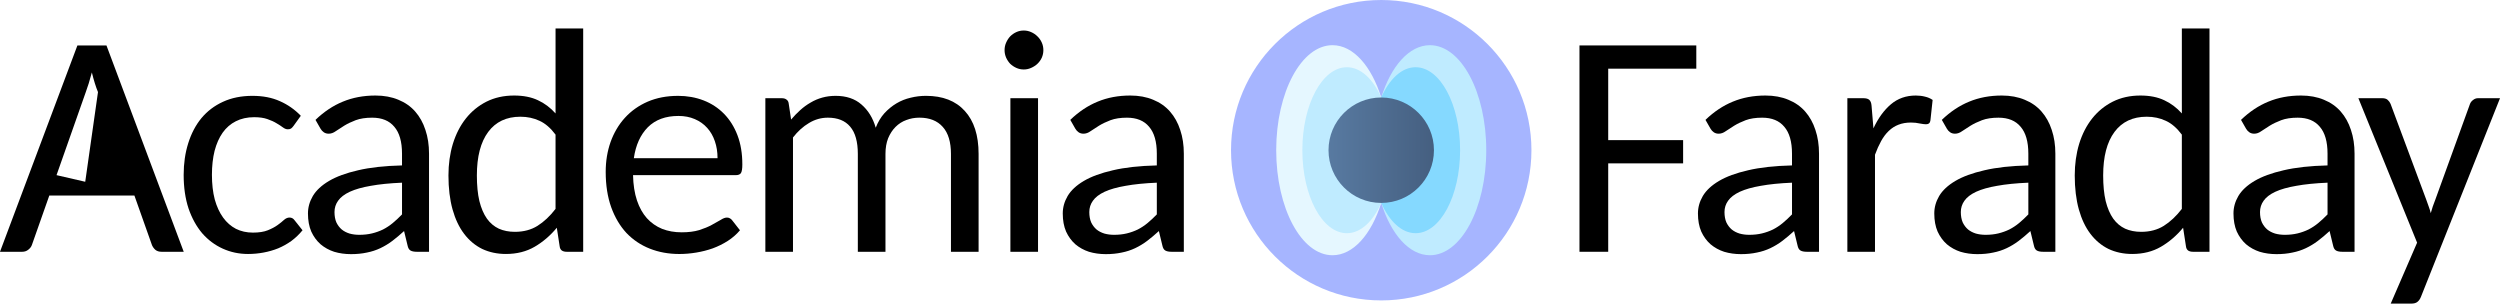
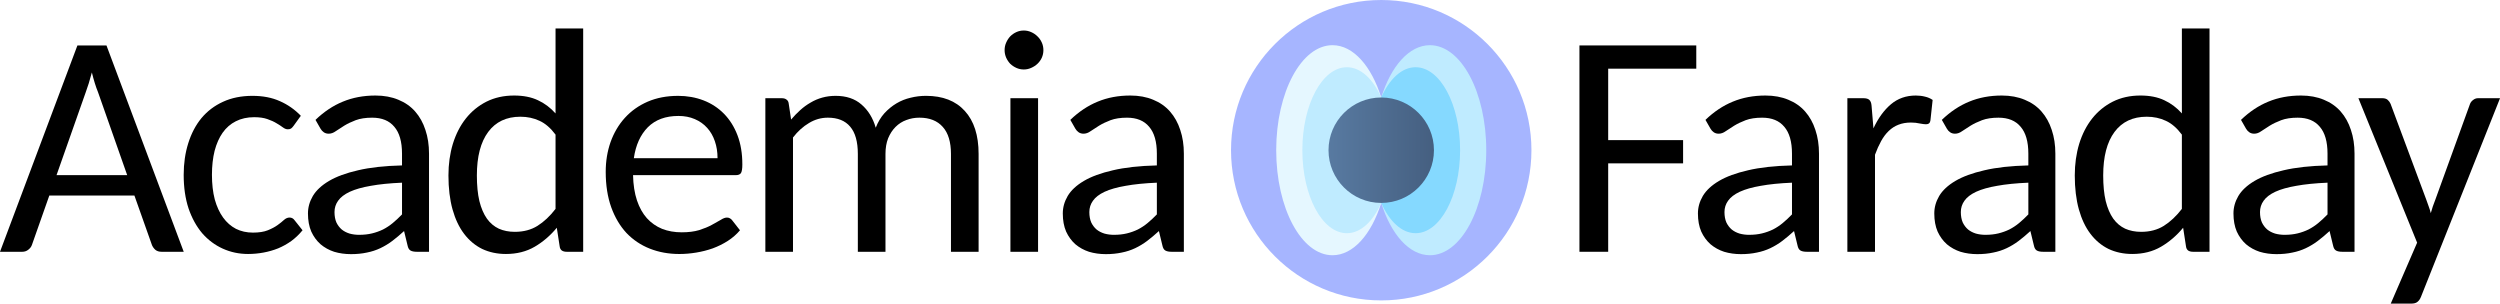
- <svg xmlns="http://www.w3.org/2000/svg" width="316.6" height="38.448" version="1.1" viewBox="0 0 316.6 38.448">
-   <defs>
+ <svg xmlns="http://www.w3.org/2000/svg" width="316.6" height="38.448" version="1.1" viewBox="0 0 316.6 38.448" id="svg31">
+   <defs id="defs9">
    <linearGradient id="SVGID_2_" x1="166.15" x2="345.85" y1="256" y2="256" gradientUnits="userSpaceOnUse">
-       <stop stop-color="#587aa1" offset="0" />
-       <stop stop-color="#455f80" offset="1" />
+       <stop stop-color="#587aa1" offset="0" id="stop4" />
+       <stop stop-color="#455f80" offset="1" id="stop6" />
    </linearGradient>
  </defs>
-   <g transform="matrix(.074305 0 0 .074305 135.55 26.76)">
-     <circle cx="529.83" cy="-104.13" r="256" fill="#5c77ff" fill-opacity=".545" />
-     <g transform="translate(273.83,-360.13)">
-       <path d="m172.98 77c-53.006 0-95.976 80.141-95.976 179s42.97 179 95.976 179c35.444 0 66.402-35.839 83.024-89.143v-179.71c-16.622-53.304-47.579-89.143-83.024-89.143z" fill="#e5f7ff" />
-       <path d="m339.02 77c-35.445 0-66.402 35.839-83.024 89.143v179.72c16.622 53.303 47.579 89.142 83.024 89.142 53.006 0 95.976-80.141 95.976-179s-42.97-179-95.976-179z" fill="#bfebff" />
-       <path d="m314.58 114.56c-23.59 0-44.663 20.083-58.575 51.578v179.72c13.911 31.496 34.985 51.579 58.575 51.579 41.891 0 75.85-63.323 75.85-141.44s-33.96-141.44-75.85-141.44z" fill="#85d9ff" />
-       <path d="m197.42 114.56c-41.891 0-75.85 63.323-75.85 141.44s33.959 141.44 75.85 141.44c23.59 0 44.663-20.083 58.575-51.579v-179.71c-13.912-31.496-34.985-51.579-58.575-51.579z" fill="#bfebff" />
-       <circle cx="256" cy="256" r="89.85" fill="url(#SVGID_2_)" />
+   <g transform="matrix(.074305 0 0 .074305 135.55 26.76)" id="g25">
+     <circle cx="529.83" cy="-104.13" r="256" id="circle11" fill-opacity=".545" fill="#5c77ff" />
+     <g transform="translate(273.83 -360.13)" id="g23">
+       <path d="m172.98 77c-53.006 0-95.976 80.141-95.976 179s42.97 179 95.976 179c35.444 0 66.402-35.839 83.024-89.143v-179.71c-16.622-53.304-47.579-89.143-83.024-89.143z" id="path13" fill="#e5f7ff" />
+       <path d="m339.02 77c-35.445 0-66.402 35.839-83.024 89.143v179.72c16.622 53.303 47.579 89.142 83.024 89.142 53.006 0 95.976-80.141 95.976-179s-42.97-179-95.976-179z" id="path15" fill="#bfebff" />
+       <path d="m314.58 114.56c-23.59 0-44.663 20.083-58.575 51.578v179.72c13.911 31.496 34.985 51.579 58.575 51.579 41.891 0 75.85-63.323 75.85-141.44s-33.96-141.44-75.85-141.44z" id="path17" fill="#85d9ff" />
+       <path d="m197.42 114.56c-41.891 0-75.85 63.323-75.85 141.44s33.959 141.44 75.85 141.44c23.59 0 44.663-20.083 58.575-51.579v-179.71c-13.912-31.496-34.985-51.579-58.575-51.579z" id="path19" fill="#bfebff" />
+       <circle cx="256" cy="256" r="89.85" id="circle21" fill="url(#SVGID_2_)" />
    </g>
  </g>
-   <g stroke-width="1.021" aria-label="Academia      Faraday ">
-     <path d="m23.267 31.885h-2.804c-0.318 0-0.577-0.08-0.776-0.239-0.186-0.159-0.331-0.358-0.438-0.597l-2.227-6.284h-10.779l-2.207 6.264c-0.08 0.225-0.232 0.424-0.457 0.597-0.212 0.172-0.471 0.259-0.776 0.259h-2.804l9.804-26.131h3.679zm-16.108-9.705 3.635 0.839 1.615-11.359c-0.133-0.318-0.265-0.689-0.398-1.114s-0.259-0.882-0.378-1.372c-0.133 0.504-0.265 0.968-0.398 1.392-0.133 0.424-0.259 0.795-0.378 1.114z" />
-     <path d="m37.18 15.936q-0.159 0.219-0.318 0.338-0.139 0.099-0.418 0.099-0.298 0-0.616-0.239-0.318-0.239-0.795-0.517-0.477-0.298-1.173-0.537-0.676-0.239-1.671-0.239-1.312 0-2.327 0.517-0.994 0.497-1.671 1.452-0.656 0.935-1.014 2.287-0.338 1.352-0.338 3.043 0 1.75 0.358 3.122 0.378 1.352 1.054 2.287 0.676 0.935 1.631 1.432 0.955 0.477 2.148 0.477 1.153 0 1.889-0.298 0.736-0.298 1.233-0.656t0.815-0.656q0.338-0.298 0.696-0.298 0.398 0 0.636 0.338l1.014 1.273q-0.636 0.776-1.412 1.352-0.776 0.557-1.671 0.935-0.895 0.358-1.869 0.537-0.955 0.179-1.949 0.179-1.71 0-3.202-0.676-1.492-0.676-2.605-1.949-1.094-1.293-1.73-3.142-0.616-1.869-0.616-4.256 0-2.168 0.577-3.997 0.577-1.849 1.671-3.182 1.114-1.332 2.724-2.068 1.631-0.756 3.739-0.756 1.989 0 3.48 0.676 1.492 0.656 2.645 1.849z" />
-     <path d="m52.782 31.885q-0.517 0-0.795-0.159t-0.378-0.656l-0.438-1.81q-0.756 0.696-1.492 1.253-0.716 0.537-1.511 0.915-0.795 0.378-1.71 0.557-0.915 0.199-2.009 0.199-1.133 0-2.128-0.298-0.974-0.318-1.73-0.955-0.736-0.656-1.173-1.611-0.418-0.974-0.418-2.287 0-1.153 0.616-2.207 0.636-1.074 2.048-1.909 1.412-0.835 3.679-1.352 2.267-0.537 5.568-0.616v-1.492q0-2.267-0.974-3.401-0.955-1.153-2.804-1.153-1.233 0-2.088 0.318-0.835 0.318-1.452 0.696-0.616 0.378-1.074 0.696-0.438 0.318-0.895 0.318-0.358 0-0.616-0.179-0.259-0.179-0.418-0.457l-0.636-1.114q1.611-1.551 3.46-2.307 1.869-0.776 4.136-0.776 1.631 0 2.904 0.537 1.273 0.517 2.128 1.492t1.293 2.327q0.457 1.352 0.457 3.003v12.429zm-7.279-2.148q0.875 0 1.611-0.179 0.736-0.179 1.392-0.497 0.656-0.338 1.233-0.815 0.597-0.497 1.173-1.094v-4.017q-2.327 0.099-3.958 0.398-1.631 0.278-2.665 0.756-1.014 0.477-1.472 1.133-0.457 0.636-0.457 1.432 0 0.756 0.239 1.312 0.259 0.537 0.676 0.895 0.418 0.338 0.994 0.517 0.577 0.159 1.233 0.159z" />
-     <path d="m71.766 31.885q-0.378 0-0.616-0.159-0.239-0.179-0.278-0.557l-0.358-2.327q-1.233 1.492-2.804 2.406-1.571 0.915-3.639 0.915-1.651 0-3.003-0.636-1.332-0.656-2.287-1.909-0.955-1.253-1.472-3.102-0.517-1.869-0.517-4.295 0-2.148 0.557-3.997 0.577-1.869 1.651-3.222 1.074-1.352 2.605-2.128 1.551-0.776 3.5-0.776 1.77 0 3.023 0.597 1.253 0.577 2.227 1.671v-10.759h3.5v28.279zm-6.563-2.526q1.651 0 2.864-0.756 1.233-0.776 2.287-2.148v-9.406q-0.935-1.253-2.028-1.75-1.094-0.517-2.426-0.517-2.645 0-4.077 1.929-1.432 1.929-1.432 5.509 0 1.889 0.318 3.241 0.338 1.352 0.955 2.227 0.616 0.855 1.511 1.273 0.895 0.398 2.028 0.398z" />
-     <path d="m85.857 12.138q1.75 0 3.241 0.577t2.585 1.69q1.094 1.114 1.71 2.724 0.616 1.611 0.616 3.699 0 0.815-0.179 1.094-0.179 0.259-0.656 0.259h-13.006q0.04 1.83 0.497 3.202 0.457 1.352 1.253 2.247 0.815 0.895 1.929 1.352 1.114 0.438 2.486 0.438 1.273 0 2.207-0.278 0.935-0.298 1.591-0.656 0.676-0.358 1.133-0.636 0.457-0.298 0.795-0.298 0.219 0 0.378 0.099 0.159 0.08 0.278 0.239l0.994 1.273q-0.656 0.776-1.551 1.352-0.875 0.557-1.889 0.935-1.014 0.358-2.108 0.537-1.074 0.179-2.128 0.179-2.028 0-3.739-0.676-1.71-0.676-2.963-1.989-1.233-1.332-1.929-3.261-0.696-1.949-0.696-4.474 0-2.028 0.616-3.779 0.636-1.77 1.81-3.063 1.193-1.312 2.884-2.048 1.71-0.736 3.838-0.736zm0.06 2.546q-2.446 0-3.878 1.432-1.412 1.432-1.77 3.918h10.6q0-1.173-0.338-2.148-0.338-0.994-0.974-1.69-0.636-0.716-1.571-1.114-0.915-0.398-2.068-0.398z" />
-     <path d="m96.925 31.885v-19.449h2.068q0.398 0 0.616 0.179 0.239 0.159 0.278 0.537l0.298 1.989q0.557-0.656 1.153-1.193 0.616-0.557 1.312-0.955 0.696-0.418 1.492-0.636 0.795-0.219 1.69-0.219 2.009 0 3.261 1.094 1.273 1.094 1.81 2.943 0.418-1.074 1.094-1.83 0.696-0.756 1.531-1.253 0.835-0.497 1.79-0.716 0.955-0.239 1.949-0.239 3.182 0 4.912 1.909 1.75 1.909 1.75 5.449v12.389h-3.5v-12.389q0-2.267-1.034-3.421-1.034-1.173-2.963-1.173-0.875 0-1.651 0.298-0.776 0.278-1.372 0.875-0.577 0.577-0.935 1.432-0.338 0.855-0.338 1.989v12.389h-3.5v-12.389q0-2.327-0.974-3.46-0.955-1.133-2.824-1.133-1.273 0-2.386 0.676-1.114 0.656-2.028 1.83v14.478z" />
-     <path d="m127.22 31.885zm4.236-19.449v19.449h-3.5v-19.449zm0.676-6.085q0 0.497-0.199 0.955-0.199 0.438-0.557 0.776-0.338 0.318-0.795 0.517-0.438 0.199-0.935 0.199-0.497 0-0.935-0.199t-0.776-0.517q-0.318-0.338-0.517-0.776-0.199-0.457-0.199-0.955 0-0.517 0.199-0.955 0.199-0.457 0.517-0.795 0.338-0.338 0.776-0.537t0.935-0.199q0.497 0 0.935 0.199 0.457 0.199 0.795 0.537 0.358 0.338 0.557 0.795 0.199 0.438 0.199 0.955z" />
-     <path d="m148.37 31.885q-0.517 0-0.795-0.159-0.278-0.159-0.378-0.656l-0.438-1.81q-0.756 0.696-1.492 1.253-0.716 0.537-1.511 0.915-0.795 0.378-1.71 0.557-0.915 0.199-2.009 0.199-1.133 0-2.128-0.298-0.974-0.318-1.73-0.955-0.736-0.656-1.173-1.611-0.418-0.974-0.418-2.287 0-1.153 0.616-2.207 0.636-1.074 2.048-1.909 1.412-0.835 3.679-1.352 2.267-0.537 5.568-0.616v-1.492q0-2.267-0.974-3.401-0.955-1.153-2.804-1.153-1.233 0-2.088 0.318-0.835 0.318-1.452 0.696-0.616 0.378-1.074 0.696-0.438 0.318-0.895 0.318-0.358 0-0.616-0.179-0.259-0.179-0.418-0.457l-0.636-1.114q1.611-1.551 3.46-2.307 1.869-0.776 4.136-0.776 1.631 0 2.904 0.537 1.273 0.517 2.128 1.492t1.293 2.327q0.457 1.352 0.457 3.003v12.429zm-7.279-2.148q0.875 0 1.611-0.179 0.736-0.179 1.392-0.497 0.656-0.338 1.233-0.815 0.597-0.497 1.173-1.094v-4.017q-2.327 0.099-3.957 0.398-1.631 0.278-2.665 0.756-1.014 0.477-1.472 1.133-0.457 0.636-0.457 1.432 0 0.756 0.239 1.312 0.259 0.537 0.676 0.895 0.418 0.338 0.994 0.517 0.577 0.159 1.233 0.159z" />
-     <path d="m214.82 5.754v2.943h-11.156v9.049h9.486v2.943h-9.486v11.196h-3.639v-26.131z" />
-     <path d="m228.81 31.885q-0.517 0-0.795-0.159-0.278-0.159-0.378-0.656l-0.438-1.81q-0.756 0.696-1.492 1.253-0.716 0.537-1.511 0.915-0.795 0.378-1.71 0.557-0.915 0.199-2.009 0.199-1.133 0-2.128-0.298-0.974-0.318-1.73-0.955-0.736-0.656-1.173-1.611-0.418-0.974-0.418-2.287 0-1.153 0.616-2.207 0.636-1.074 2.048-1.909 1.412-0.835 3.679-1.352 2.267-0.537 5.568-0.616v-1.492q0-2.267-0.974-3.401-0.955-1.153-2.804-1.153-1.233 0-2.088 0.318-0.835 0.318-1.452 0.696-0.616 0.378-1.074 0.696-0.438 0.318-0.895 0.318-0.358 0-0.616-0.179-0.259-0.179-0.418-0.457l-0.636-1.114q1.611-1.551 3.46-2.307 1.869-0.776 4.136-0.776 1.631 0 2.904 0.537 1.273 0.517 2.128 1.492t1.293 2.327q0.457 1.352 0.457 3.003v12.429zm-7.279-2.148q0.875 0 1.611-0.179 0.736-0.179 1.392-0.497 0.656-0.338 1.233-0.815 0.597-0.497 1.173-1.094v-4.017q-2.327 0.099-3.957 0.398-1.631 0.278-2.665 0.756-1.014 0.477-1.472 1.133-0.457 0.636-0.457 1.432 0 0.756 0.239 1.312 0.259 0.537 0.676 0.895 0.418 0.338 0.994 0.517 0.577 0.159 1.233 0.159z" />
-     <path d="m233.95 31.885v-19.449h2.009q0.557 0 0.776 0.219 0.239 0.219 0.278 0.736l0.239 2.864q0.895-1.929 2.207-3.043 1.312-1.114 3.162-1.114 0.616 0 1.153 0.139 0.537 0.119 0.974 0.418l-0.278 2.585q-0.06 0.497-0.557 0.497-0.278 0-0.795-0.099-0.497-0.119-1.114-0.119-0.895 0-1.591 0.278-0.676 0.259-1.233 0.795-0.537 0.517-0.955 1.273t-0.776 1.73v12.29z" />
-     <path d="m258.74 31.885q-0.517 0-0.795-0.159-0.278-0.159-0.378-0.656l-0.438-1.81q-0.756 0.696-1.492 1.253-0.716 0.537-1.511 0.915-0.795 0.378-1.71 0.557-0.915 0.199-2.009 0.199-1.133 0-2.128-0.298-0.974-0.318-1.73-0.955-0.736-0.656-1.173-1.611-0.418-0.974-0.418-2.287 0-1.153 0.616-2.207 0.636-1.074 2.048-1.909 1.412-0.835 3.679-1.352 2.267-0.537 5.568-0.616v-1.492q0-2.267-0.974-3.401-0.955-1.153-2.804-1.153-1.233 0-2.088 0.318-0.835 0.318-1.452 0.696-0.616 0.378-1.074 0.696-0.438 0.318-0.895 0.318-0.358 0-0.616-0.179-0.259-0.179-0.418-0.457l-0.636-1.114q1.611-1.551 3.46-2.307 1.869-0.776 4.136-0.776 1.631 0 2.904 0.537 1.273 0.517 2.128 1.492t1.293 2.327q0.457 1.352 0.457 3.003v12.429zm-7.279-2.148q0.875 0 1.611-0.179 0.736-0.179 1.392-0.497 0.656-0.338 1.233-0.815 0.597-0.497 1.173-1.094v-4.017q-2.327 0.099-3.957 0.398-1.631 0.278-2.665 0.756-1.014 0.477-1.472 1.133-0.457 0.636-0.457 1.432 0 0.756 0.239 1.312 0.259 0.537 0.676 0.895 0.418 0.338 0.994 0.517 0.577 0.159 1.233 0.159z" />
-     <path d="m277.72 31.885q-0.378 0-0.616-0.159-0.239-0.179-0.278-0.557l-0.358-2.327q-1.233 1.492-2.804 2.406t-3.639 0.915q-1.651 0-3.003-0.636-1.332-0.656-2.287-1.909-0.955-1.253-1.472-3.102-0.517-1.869-0.517-4.295 0-2.148 0.557-3.997 0.577-1.869 1.651-3.222 1.074-1.352 2.605-2.128 1.551-0.776 3.5-0.776 1.77 0 3.023 0.597 1.253 0.577 2.227 1.671v-10.759h3.5v28.279zm-6.563-2.526q1.651 0 2.864-0.756 1.233-0.776 2.287-2.148v-9.406q-0.935-1.253-2.028-1.75-1.094-0.517-2.426-0.517-2.645 0-4.077 1.929-1.432 1.929-1.432 5.509 0 1.889 0.318 3.241 0.338 1.352 0.955 2.227 0.616 0.855 1.511 1.273 0.895 0.398 2.028 0.398z" />
-     <path d="m296.63 31.885q-0.517 0-0.795-0.159-0.278-0.159-0.378-0.656l-0.438-1.81q-0.756 0.696-1.492 1.253-0.716 0.537-1.511 0.915-0.795 0.378-1.71 0.557-0.915 0.199-2.009 0.199-1.134 0-2.128-0.298-0.974-0.318-1.73-0.955-0.736-0.656-1.173-1.611-0.418-0.974-0.418-2.287 0-1.153 0.616-2.207 0.636-1.074 2.048-1.909 1.412-0.835 3.679-1.352 2.267-0.537 5.568-0.616v-1.492q0-2.267-0.974-3.401-0.955-1.153-2.804-1.153-1.233 0-2.088 0.318-0.835 0.318-1.452 0.696-0.616 0.378-1.074 0.696-0.438 0.318-0.895 0.318-0.358 0-0.616-0.179-0.259-0.179-0.418-0.457l-0.636-1.114q1.611-1.551 3.46-2.307 1.869-0.776 4.136-0.776 1.631 0 2.904 0.537 1.273 0.517 2.128 1.492t1.293 2.327q0.457 1.352 0.457 3.003v12.429zm-7.279-2.148q0.875 0 1.611-0.179 0.736-0.179 1.392-0.497 0.656-0.338 1.233-0.815 0.597-0.497 1.173-1.094v-4.017q-2.327 0.099-3.958 0.398-1.631 0.278-2.665 0.756-1.014 0.477-1.472 1.133-0.457 0.636-0.457 1.432 0 0.756 0.239 1.312 0.259 0.537 0.676 0.895 0.418 0.338 0.994 0.517 0.577 0.159 1.233 0.159z" />
-     <path d="m306.58 37.613q-0.159 0.398-0.438 0.616-0.259 0.219-0.776 0.219h-2.605l3.341-7.716-7.438-18.296h3.023q0.457 0 0.696 0.219 0.239 0.219 0.358 0.497l4.534 12.171q0.159 0.418 0.298 0.835 0.159 0.418 0.259 0.835 0.119-0.438 0.259-0.855 0.159-0.438 0.318-0.855l4.395-12.131q0.119-0.298 0.398-0.497 0.278-0.219 0.616-0.219h2.784z" />
+   <g aria-label="Academia      Faraday " style="font-size:40.835px;line-height:1.25;font-family:sans-serif;letter-spacing:0px;word-spacing:0px;fill:#000000;stroke-width:1.021" id="text29">
+     <path d="m 23.267,31.885 h -2.804 q -0.477,0 -0.776,-0.239 -0.278,-0.239 -0.438,-0.597 L 17.023,24.766 H 6.244 l -2.207,6.264 q -0.119,0.338 -0.457,0.597 -0.318,0.259 -0.776,0.259 H 4.0233135e-7 L 9.804,5.754 H 13.483 Z M 7.159,22.181 H 16.108 L 12.409,11.661 Q 12.21,11.183 12.012,10.547 11.813,9.911 11.634,9.175 11.435,9.93 11.236,10.567 11.037,11.203 10.858,11.68 Z" style="font-size:40.728px;font-family:Carlito;letter-spacing:-1.5px;stroke-width:1.021" id="path35" />
+     <path d="m 37.18,15.936 q -0.159,0.219 -0.318,0.338 -0.139,0.099 -0.418,0.099 -0.298,0 -0.616,-0.239 -0.318,-0.239 -0.795,-0.517 -0.477,-0.298 -1.173,-0.537 -0.676,-0.239 -1.67,-0.239 -1.313,0 -2.327,0.517 -0.994,0.497 -1.67,1.452 -0.656,0.935 -1.014,2.287 -0.338,1.352 -0.338,3.043 0,1.75 0.358,3.122 0.378,1.352 1.054,2.287 0.676,0.935 1.631,1.432 0.955,0.477 2.148,0.477 1.153,0 1.889,-0.298 0.736,-0.298 1.233,-0.656 0.497,-0.358 0.815,-0.656 0.338,-0.298 0.696,-0.298 0.398,0 0.636,0.338 l 1.014,1.273 q -0.636,0.776 -1.412,1.352 -0.776,0.557 -1.67,0.935 -0.895,0.358 -1.869,0.537 -0.955,0.179 -1.949,0.179 -1.71,0 -3.202,-0.676 -1.492,-0.676 -2.605,-1.949 -1.094,-1.293 -1.73,-3.142 -0.616,-1.869 -0.616,-4.256 0,-2.168 0.577,-3.997 0.577,-1.849 1.67,-3.182 1.114,-1.332 2.724,-2.068 1.631,-0.756 3.739,-0.756 1.989,0 3.48,0.676 1.492,0.656 2.645,1.849 z" style="font-size:40.728px;font-family:Carlito;letter-spacing:-1.5px;stroke-width:1.021" id="path37" />
+     <path d="m 52.782,31.885 q -0.517,0 -0.795,-0.159 -0.278,-0.159 -0.378,-0.656 l -0.438,-1.81 q -0.756,0.696 -1.492,1.253 -0.716,0.537 -1.511,0.915 -0.795,0.378 -1.71,0.557 -0.915,0.199 -2.009,0.199 -1.134,0 -2.128,-0.298 -0.974,-0.318 -1.73,-0.955 -0.736,-0.656 -1.173,-1.611 -0.418,-0.974 -0.418,-2.287 0,-1.153 0.616,-2.207 0.636,-1.074 2.048,-1.909 1.412,-0.835 3.679,-1.352 2.267,-0.537 5.568,-0.616 v -1.492 q 0,-2.267 -0.974,-3.401 -0.955,-1.153 -2.804,-1.153 -1.233,0 -2.088,0.318 -0.835,0.318 -1.452,0.696 -0.616,0.378 -1.074,0.696 -0.438,0.318 -0.895,0.318 -0.358,0 -0.616,-0.179 -0.259,-0.179 -0.418,-0.457 l -0.636,-1.114 q 1.611,-1.551 3.46,-2.307 1.869,-0.776 4.136,-0.776 1.631,0 2.903,0.537 1.273,0.517 2.128,1.492 0.855,0.974 1.293,2.327 0.457,1.352 0.457,3.003 v 12.429 z m -7.279,-2.148 q 0.875,0 1.611,-0.179 0.736,-0.179 1.392,-0.497 0.656,-0.338 1.233,-0.815 0.597,-0.497 1.173,-1.094 v -4.017 q -2.327,0.099 -3.957,0.398 -1.631,0.278 -2.665,0.756 -1.014,0.477 -1.472,1.134 -0.457,0.636 -0.457,1.432 0,0.756 0.239,1.313 0.259,0.537 0.676,0.895 0.418,0.338 0.994,0.517 0.577,0.159 1.233,0.159 z" style="font-size:40.728px;font-family:Carlito;letter-spacing:-1.5px;stroke-width:1.021" id="path39" />
+     <path d="m 71.766,31.885 q -0.378,0 -0.616,-0.159 -0.239,-0.179 -0.278,-0.557 L 70.513,28.843 q -1.233,1.492 -2.804,2.406 -1.571,0.915 -3.639,0.915 -1.651,0 -3.003,-0.636 -1.332,-0.656 -2.287,-1.909 -0.955,-1.253 -1.472,-3.102 -0.517,-1.869 -0.517,-4.296 0,-2.148 0.557,-3.997 0.577,-1.869 1.651,-3.222 1.074,-1.352 2.605,-2.128 1.551,-0.776 3.5,-0.776 1.77,0 3.023,0.597 1.253,0.577 2.227,1.67 V 3.606 h 3.5 V 31.885 Z m -6.563,-2.526 q 1.651,0 2.864,-0.756 1.233,-0.776 2.287,-2.148 v -9.406 q -0.935,-1.253 -2.028,-1.75 -1.094,-0.517 -2.426,-0.517 -2.645,0 -4.077,1.929 -1.432,1.929 -1.432,5.509 0,1.889 0.318,3.242 0.338,1.352 0.955,2.227 0.616,0.855 1.511,1.273 0.895,0.398 2.028,0.398 z" style="font-size:40.728px;font-family:Carlito;letter-spacing:-1.5px;stroke-width:1.021" id="path41" />
+     <path d="m 85.857,12.138 q 1.75,0 3.242,0.577 1.492,0.577 2.585,1.69 1.094,1.114 1.71,2.724 0.616,1.611 0.616,3.699 0,0.815 -0.179,1.094 -0.179,0.259 -0.656,0.259 H 80.169 q 0.04,1.83 0.497,3.202 0.457,1.352 1.253,2.247 0.815,0.895 1.929,1.352 1.114,0.438 2.486,0.438 1.273,0 2.207,-0.278 0.935,-0.298 1.591,-0.656 0.676,-0.358 1.134,-0.636 0.457,-0.298 0.795,-0.298 0.219,0 0.378,0.099 0.159,0.08 0.278,0.239 l 0.994,1.273 q -0.656,0.776 -1.551,1.352 -0.875,0.557 -1.889,0.935 -1.014,0.358 -2.108,0.537 -1.074,0.179 -2.128,0.179 -2.028,0 -3.739,-0.676 -1.71,-0.676 -2.963,-1.989 -1.233,-1.332 -1.929,-3.261 -0.696,-1.949 -0.696,-4.475 0,-2.028 0.616,-3.778 0.636,-1.77 1.81,-3.063 1.193,-1.313 2.884,-2.048 1.71,-0.736 3.838,-0.736 z m 0.06,2.546 q -2.446,0 -3.878,1.432 -1.412,1.432 -1.77,3.918 h 10.6 q 0,-1.173 -0.338,-2.148 -0.338,-0.994 -0.974,-1.69 -0.636,-0.716 -1.571,-1.114 -0.915,-0.398 -2.068,-0.398 z" style="font-size:40.728px;font-family:Carlito;letter-spacing:-1.5px;stroke-width:1.021" id="path43" />
+     <path d="M 96.925,31.885 V 12.436 h 2.068 q 0.398,0 0.616,0.179 0.239,0.159 0.278,0.537 l 0.298,1.989 q 0.557,-0.656 1.153,-1.193 0.616,-0.557 1.313,-0.955 0.696,-0.418 1.492,-0.636 0.795,-0.219 1.69,-0.219 2.009,0 3.261,1.094 1.273,1.094 1.81,2.943 0.418,-1.074 1.094,-1.83 0.696,-0.756 1.531,-1.253 0.835,-0.497 1.79,-0.716 0.955,-0.239 1.949,-0.239 3.182,0 4.912,1.909 1.75,1.909 1.75,5.449 v 12.389 h -3.5 V 19.496 q 0,-2.267 -1.034,-3.421 -1.034,-1.173 -2.963,-1.173 -0.875,0 -1.651,0.298 -0.776,0.278 -1.372,0.875 -0.577,0.577 -0.935,1.432 -0.338,0.855 -0.338,1.989 v 12.389 h -3.5 V 19.496 q 0,-2.327 -0.974,-3.46 -0.955,-1.134 -2.824,-1.134 -1.273,0 -2.386,0.676 -1.114,0.656 -2.028,1.83 v 14.478 z" style="font-size:40.728px;font-family:Carlito;letter-spacing:-1.5px;stroke-width:1.021" id="path45" />
+     <path d="m 127.224,31.885 z m 4.236,-19.449 v 19.449 h -3.5 V 12.436 Z m 0.676,-6.085 q 0,0.497 -0.199,0.955 -0.199,0.438 -0.557,0.776 -0.338,0.318 -0.795,0.517 -0.438,0.199 -0.935,0.199 -0.497,0 -0.935,-0.199 -0.438,-0.199 -0.776,-0.517 -0.318,-0.338 -0.517,-0.776 -0.199,-0.457 -0.199,-0.955 0,-0.517 0.199,-0.955 0.199,-0.457 0.517,-0.795 0.338,-0.338 0.776,-0.537 0.438,-0.199 0.935,-0.199 0.497,0 0.935,0.199 0.457,0.199 0.795,0.537 0.358,0.338 0.557,0.795 0.199,0.438 0.199,0.955 z" style="font-size:40.728px;font-family:Carlito;letter-spacing:-1.5px;stroke-width:1.021" id="path47" />
+     <path d="m 148.375,31.885 q -0.517,0 -0.795,-0.159 -0.278,-0.159 -0.378,-0.656 l -0.438,-1.81 q -0.756,0.696 -1.492,1.253 -0.716,0.537 -1.511,0.915 -0.795,0.378 -1.71,0.557 -0.915,0.199 -2.009,0.199 -1.134,0 -2.128,-0.298 -0.974,-0.318 -1.73,-0.955 -0.736,-0.656 -1.173,-1.611 -0.418,-0.974 -0.418,-2.287 0,-1.153 0.616,-2.207 0.636,-1.074 2.048,-1.909 1.412,-0.835 3.679,-1.352 2.267,-0.537 5.568,-0.616 v -1.492 q 0,-2.267 -0.974,-3.401 -0.955,-1.153 -2.804,-1.153 -1.233,0 -2.088,0.318 -0.835,0.318 -1.452,0.696 -0.616,0.378 -1.074,0.696 -0.438,0.318 -0.895,0.318 -0.358,0 -0.616,-0.179 -0.259,-0.179 -0.418,-0.457 l -0.636,-1.114 q 1.611,-1.551 3.46,-2.307 1.869,-0.776 4.136,-0.776 1.631,0 2.903,0.537 1.273,0.517 2.128,1.492 0.855,0.974 1.293,2.327 0.457,1.352 0.457,3.003 v 12.429 z m -7.279,-2.148 q 0.875,0 1.611,-0.179 0.736,-0.179 1.392,-0.497 0.656,-0.338 1.233,-0.815 0.597,-0.497 1.173,-1.094 v -4.017 q -2.327,0.099 -3.957,0.398 -1.631,0.278 -2.665,0.756 -1.014,0.477 -1.472,1.134 -0.457,0.636 -0.457,1.432 0,0.756 0.239,1.313 0.259,0.537 0.676,0.895 0.418,0.338 0.994,0.517 0.577,0.159 1.233,0.159 z" style="font-size:40.728px;font-family:Carlito;letter-spacing:-1.5px;stroke-width:1.021" id="path49" />
+     <path d="m 214.817,5.754 v 2.943 h -11.156 v 9.048 h 9.486 v 2.943 h -9.486 V 31.885 H 200.021 V 5.754 Z" style="font-size:40.728px;font-family:Carlito;letter-spacing:-1.5px;stroke-width:1.021" id="path51" />
+     <path d="m 228.808,31.885 q -0.517,0 -0.795,-0.159 -0.278,-0.159 -0.378,-0.656 l -0.438,-1.81 q -0.756,0.696 -1.492,1.253 -0.716,0.537 -1.511,0.915 -0.795,0.378 -1.71,0.557 -0.915,0.199 -2.009,0.199 -1.134,0 -2.128,-0.298 -0.974,-0.318 -1.73,-0.955 -0.736,-0.656 -1.173,-1.611 -0.418,-0.974 -0.418,-2.287 0,-1.153 0.616,-2.207 0.636,-1.074 2.048,-1.909 1.412,-0.835 3.679,-1.352 2.267,-0.537 5.568,-0.616 v -1.492 q 0,-2.267 -0.974,-3.401 -0.955,-1.153 -2.804,-1.153 -1.233,0 -2.088,0.318 -0.835,0.318 -1.452,0.696 -0.616,0.378 -1.074,0.696 -0.438,0.318 -0.895,0.318 -0.358,0 -0.616,-0.179 -0.259,-0.179 -0.418,-0.457 l -0.636,-1.114 q 1.611,-1.551 3.46,-2.307 1.869,-0.776 4.136,-0.776 1.631,0 2.903,0.537 1.273,0.517 2.128,1.492 0.855,0.974 1.293,2.327 0.457,1.352 0.457,3.003 v 12.429 z m -7.279,-2.148 q 0.875,0 1.611,-0.179 0.736,-0.179 1.392,-0.497 0.656,-0.338 1.233,-0.815 0.597,-0.497 1.173,-1.094 v -4.017 q -2.327,0.099 -3.957,0.398 -1.631,0.278 -2.665,0.756 -1.014,0.477 -1.472,1.134 -0.457,0.636 -0.457,1.432 0,0.756 0.239,1.313 0.259,0.537 0.676,0.895 0.418,0.338 0.994,0.517 0.577,0.159 1.233,0.159 z" style="font-size:40.728px;font-family:Carlito;letter-spacing:-1.5px;stroke-width:1.021" id="path53" />
+     <path d="M 233.951,31.885 V 12.436 h 2.009 q 0.557,0 0.776,0.219 0.239,0.219 0.278,0.736 l 0.239,2.864 q 0.895,-1.929 2.207,-3.043 1.313,-1.114 3.162,-1.114 0.616,0 1.153,0.139 0.537,0.119 0.974,0.418 l -0.278,2.585 q -0.06,0.497 -0.557,0.497 -0.278,0 -0.795,-0.099 -0.497,-0.119 -1.114,-0.119 -0.895,0 -1.591,0.278 -0.676,0.259 -1.233,0.795 -0.537,0.517 -0.955,1.273 -0.418,0.756 -0.776,1.73 v 12.29 z" style="font-size:40.728px;font-family:Carlito;letter-spacing:-1.5px;stroke-width:1.021" id="path55" />
+     <path d="m 258.741,31.885 q -0.517,0 -0.795,-0.159 -0.278,-0.159 -0.378,-0.656 l -0.438,-1.81 q -0.756,0.696 -1.492,1.253 -0.716,0.537 -1.511,0.915 -0.795,0.378 -1.71,0.557 -0.915,0.199 -2.009,0.199 -1.134,0 -2.128,-0.298 -0.974,-0.318 -1.73,-0.955 -0.736,-0.656 -1.173,-1.611 -0.418,-0.974 -0.418,-2.287 0,-1.153 0.616,-2.207 0.636,-1.074 2.048,-1.909 1.412,-0.835 3.679,-1.352 2.267,-0.537 5.568,-0.616 v -1.492 q 0,-2.267 -0.974,-3.401 -0.955,-1.153 -2.804,-1.153 -1.233,0 -2.088,0.318 -0.835,0.318 -1.452,0.696 -0.616,0.378 -1.074,0.696 -0.438,0.318 -0.895,0.318 -0.358,0 -0.616,-0.179 -0.259,-0.179 -0.418,-0.457 l -0.636,-1.114 q 1.611,-1.551 3.46,-2.307 1.869,-0.776 4.136,-0.776 1.631,0 2.903,0.537 1.273,0.517 2.128,1.492 0.855,0.974 1.293,2.327 0.457,1.352 0.457,3.003 v 12.429 z m -7.279,-2.148 q 0.875,0 1.611,-0.179 0.736,-0.179 1.392,-0.497 0.656,-0.338 1.233,-0.815 0.597,-0.497 1.173,-1.094 v -4.017 q -2.327,0.099 -3.957,0.398 -1.631,0.278 -2.665,0.756 -1.014,0.477 -1.472,1.134 -0.457,0.636 -0.457,1.432 0,0.756 0.239,1.313 0.259,0.537 0.676,0.895 0.418,0.338 0.994,0.517 0.577,0.159 1.233,0.159 z" style="font-size:40.728px;font-family:Carlito;letter-spacing:-1.5px;stroke-width:1.021" id="path57" />
+     <path d="m 277.724,31.885 q -0.378,0 -0.616,-0.159 -0.239,-0.179 -0.278,-0.557 l -0.358,-2.327 q -1.233,1.492 -2.804,2.406 -1.571,0.915 -3.639,0.915 -1.651,0 -3.003,-0.636 -1.332,-0.656 -2.287,-1.909 -0.955,-1.253 -1.472,-3.102 -0.517,-1.869 -0.517,-4.296 0,-2.148 0.557,-3.997 0.577,-1.869 1.651,-3.222 1.074,-1.352 2.605,-2.128 1.551,-0.776 3.5,-0.776 1.77,0 3.023,0.597 1.253,0.577 2.227,1.67 V 3.606 h 3.5 V 31.885 Z m -6.563,-2.526 q 1.651,0 2.864,-0.756 1.233,-0.776 2.287,-2.148 v -9.406 q -0.935,-1.253 -2.028,-1.75 -1.094,-0.517 -2.426,-0.517 -2.645,0 -4.077,1.929 -1.432,1.929 -1.432,5.509 0,1.889 0.318,3.242 0.338,1.352 0.955,2.227 0.616,0.855 1.511,1.273 0.895,0.398 2.028,0.398 z" style="font-size:40.728px;font-family:Carlito;letter-spacing:-1.5px;stroke-width:1.021" id="path59" />
+     <path d="m 296.628,31.885 q -0.517,0 -0.795,-0.159 -0.278,-0.159 -0.378,-0.656 l -0.438,-1.81 q -0.756,0.696 -1.492,1.253 -0.716,0.537 -1.511,0.915 -0.795,0.378 -1.71,0.557 -0.915,0.199 -2.009,0.199 -1.134,0 -2.128,-0.298 -0.974,-0.318 -1.73,-0.955 -0.736,-0.656 -1.173,-1.611 -0.418,-0.974 -0.418,-2.287 0,-1.153 0.616,-2.207 0.636,-1.074 2.048,-1.909 1.412,-0.835 3.679,-1.352 2.267,-0.537 5.568,-0.616 v -1.492 q 0,-2.267 -0.974,-3.401 -0.955,-1.153 -2.804,-1.153 -1.233,0 -2.088,0.318 -0.835,0.318 -1.452,0.696 -0.616,0.378 -1.074,0.696 -0.438,0.318 -0.895,0.318 -0.358,0 -0.616,-0.179 -0.259,-0.179 -0.418,-0.457 l -0.636,-1.114 q 1.611,-1.551 3.46,-2.307 1.869,-0.776 4.136,-0.776 1.631,0 2.903,0.537 1.273,0.517 2.128,1.492 0.855,0.974 1.293,2.327 0.457,1.352 0.457,3.003 v 12.429 z m -7.279,-2.148 q 0.875,0 1.611,-0.179 0.736,-0.179 1.392,-0.497 0.656,-0.338 1.233,-0.815 0.597,-0.497 1.173,-1.094 v -4.017 q -2.327,0.099 -3.957,0.398 -1.631,0.278 -2.665,0.756 -1.014,0.477 -1.472,1.134 -0.457,0.636 -0.457,1.432 0,0.756 0.239,1.313 0.259,0.537 0.676,0.895 0.418,0.338 0.994,0.517 0.577,0.159 1.233,0.159 z" style="font-size:40.728px;font-family:Carlito;letter-spacing:-1.5px;stroke-width:1.021" id="path61" />
+     <path d="m 306.583,37.613 q -0.159,0.398 -0.438,0.616 -0.259,0.219 -0.776,0.219 h -2.605 l 3.341,-7.716 -7.438,-18.296 h 3.023 q 0.457,0 0.696,0.219 0.239,0.219 0.358,0.497 l 4.534,12.171 q 0.159,0.418 0.298,0.835 0.159,0.418 0.259,0.835 0.119,-0.438 0.259,-0.855 0.159,-0.438 0.318,-0.855 l 4.395,-12.131 q 0.119,-0.298 0.398,-0.497 0.278,-0.219 0.616,-0.219 h 2.784 z" style="font-size:40.728px;font-family:Carlito;letter-spacing:-1.5px;stroke-width:1.021" id="path63" />
  </g>
</svg>
